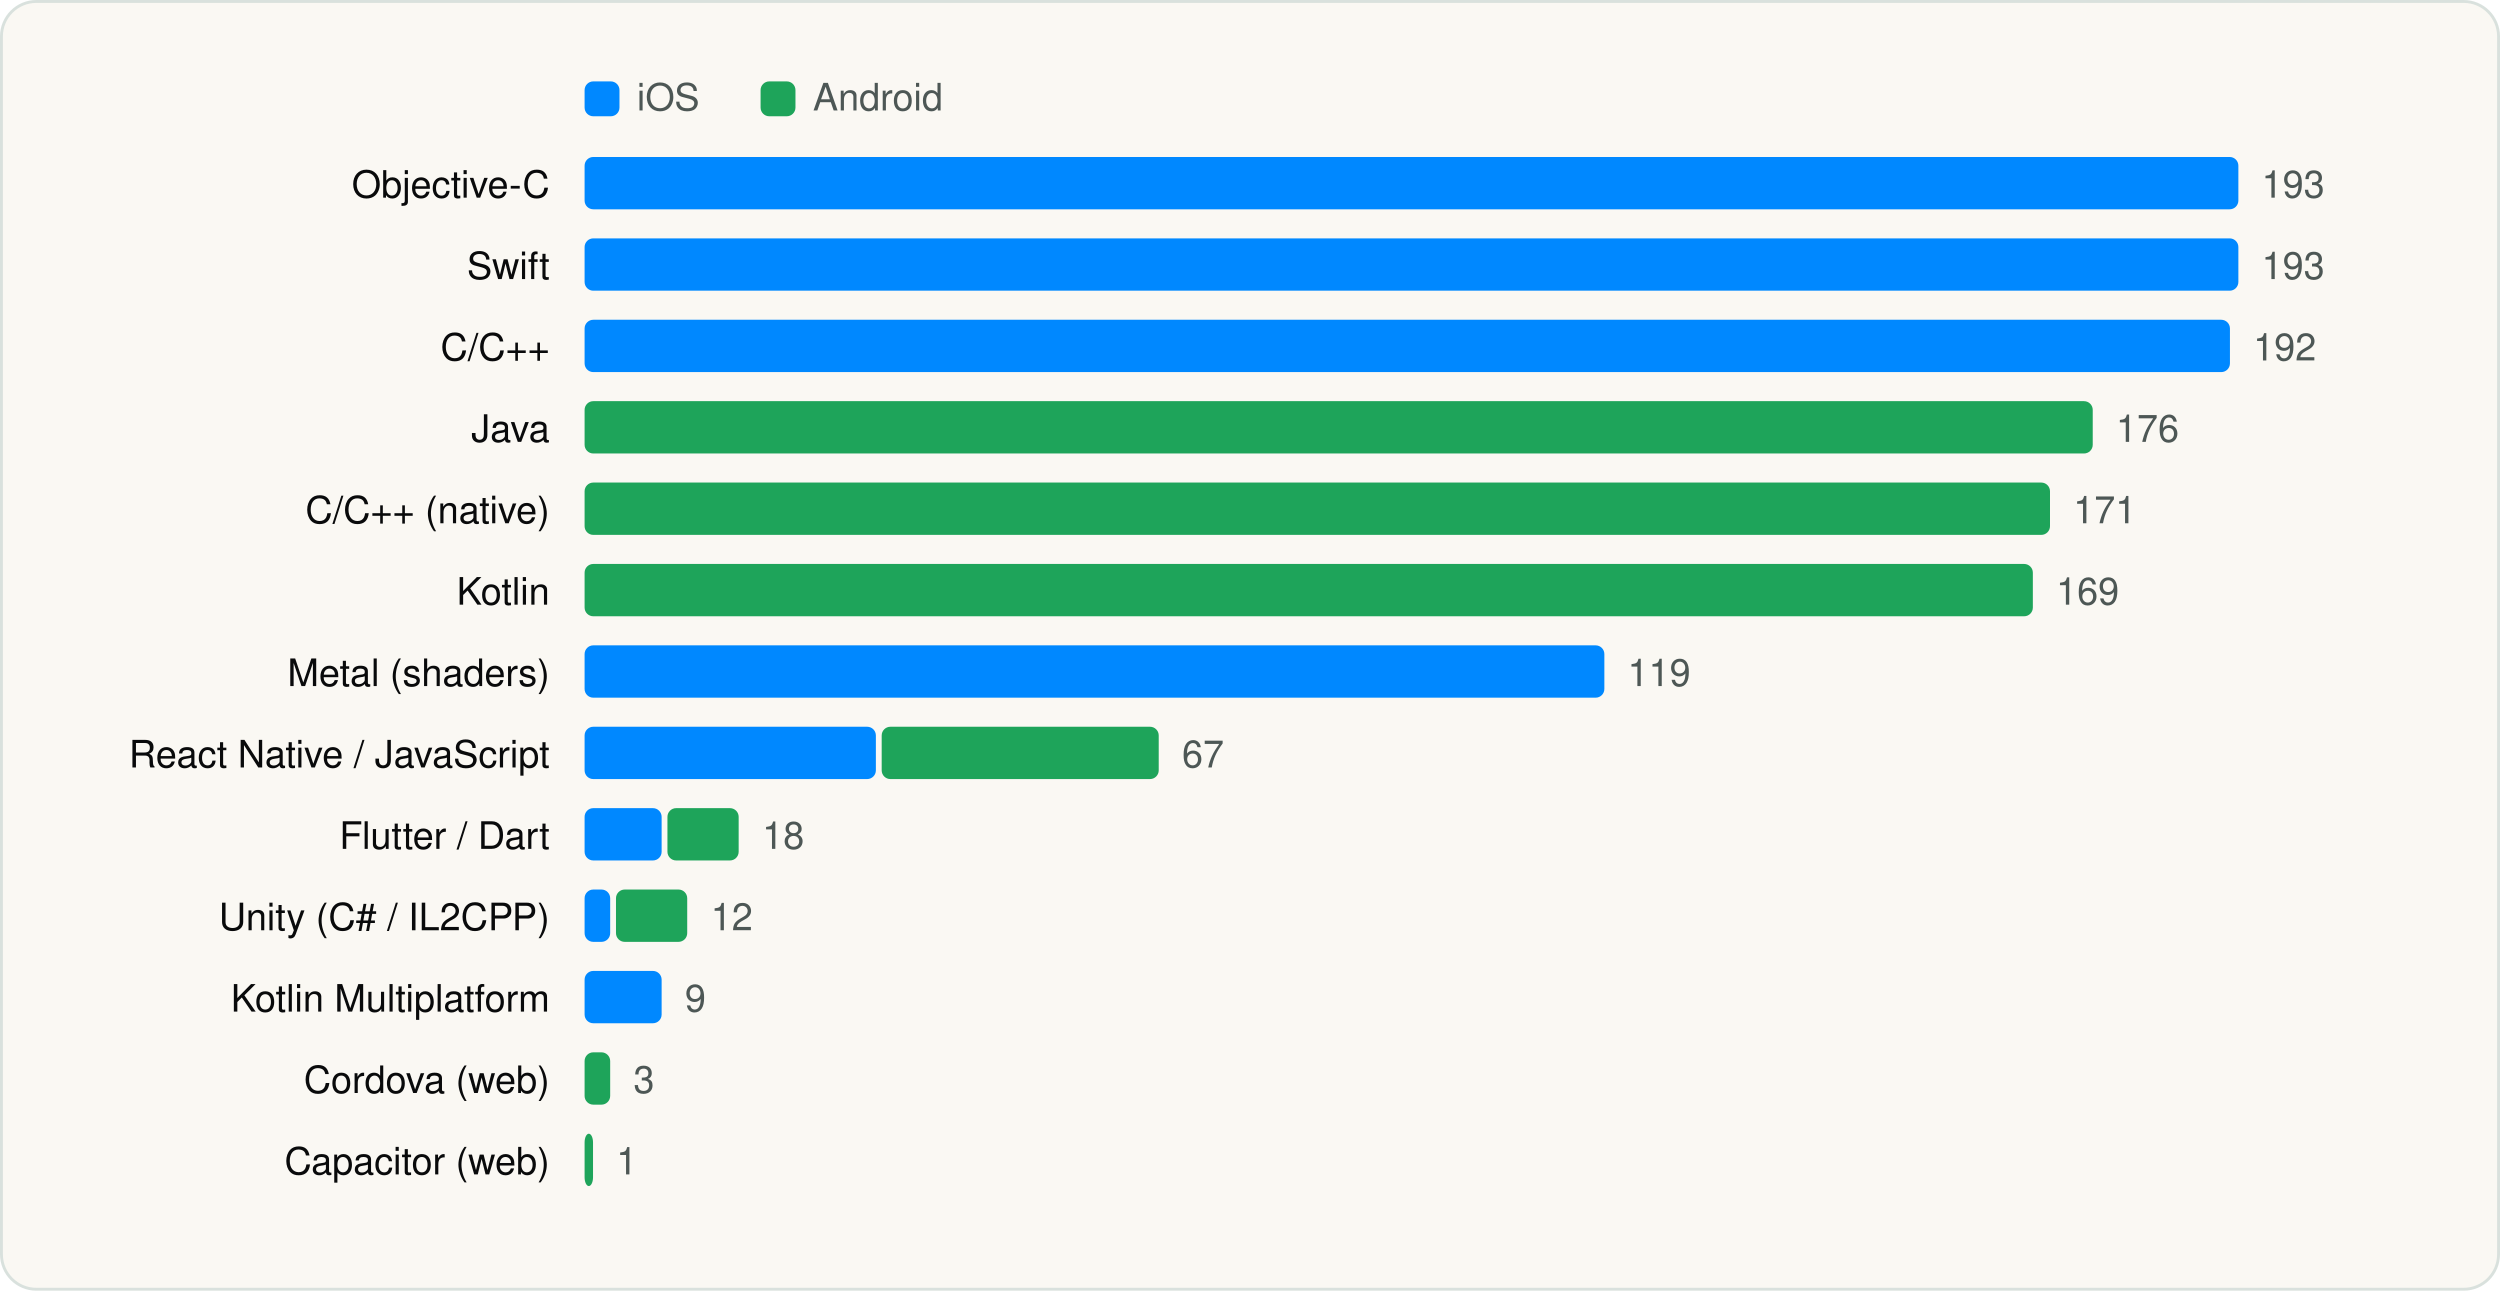
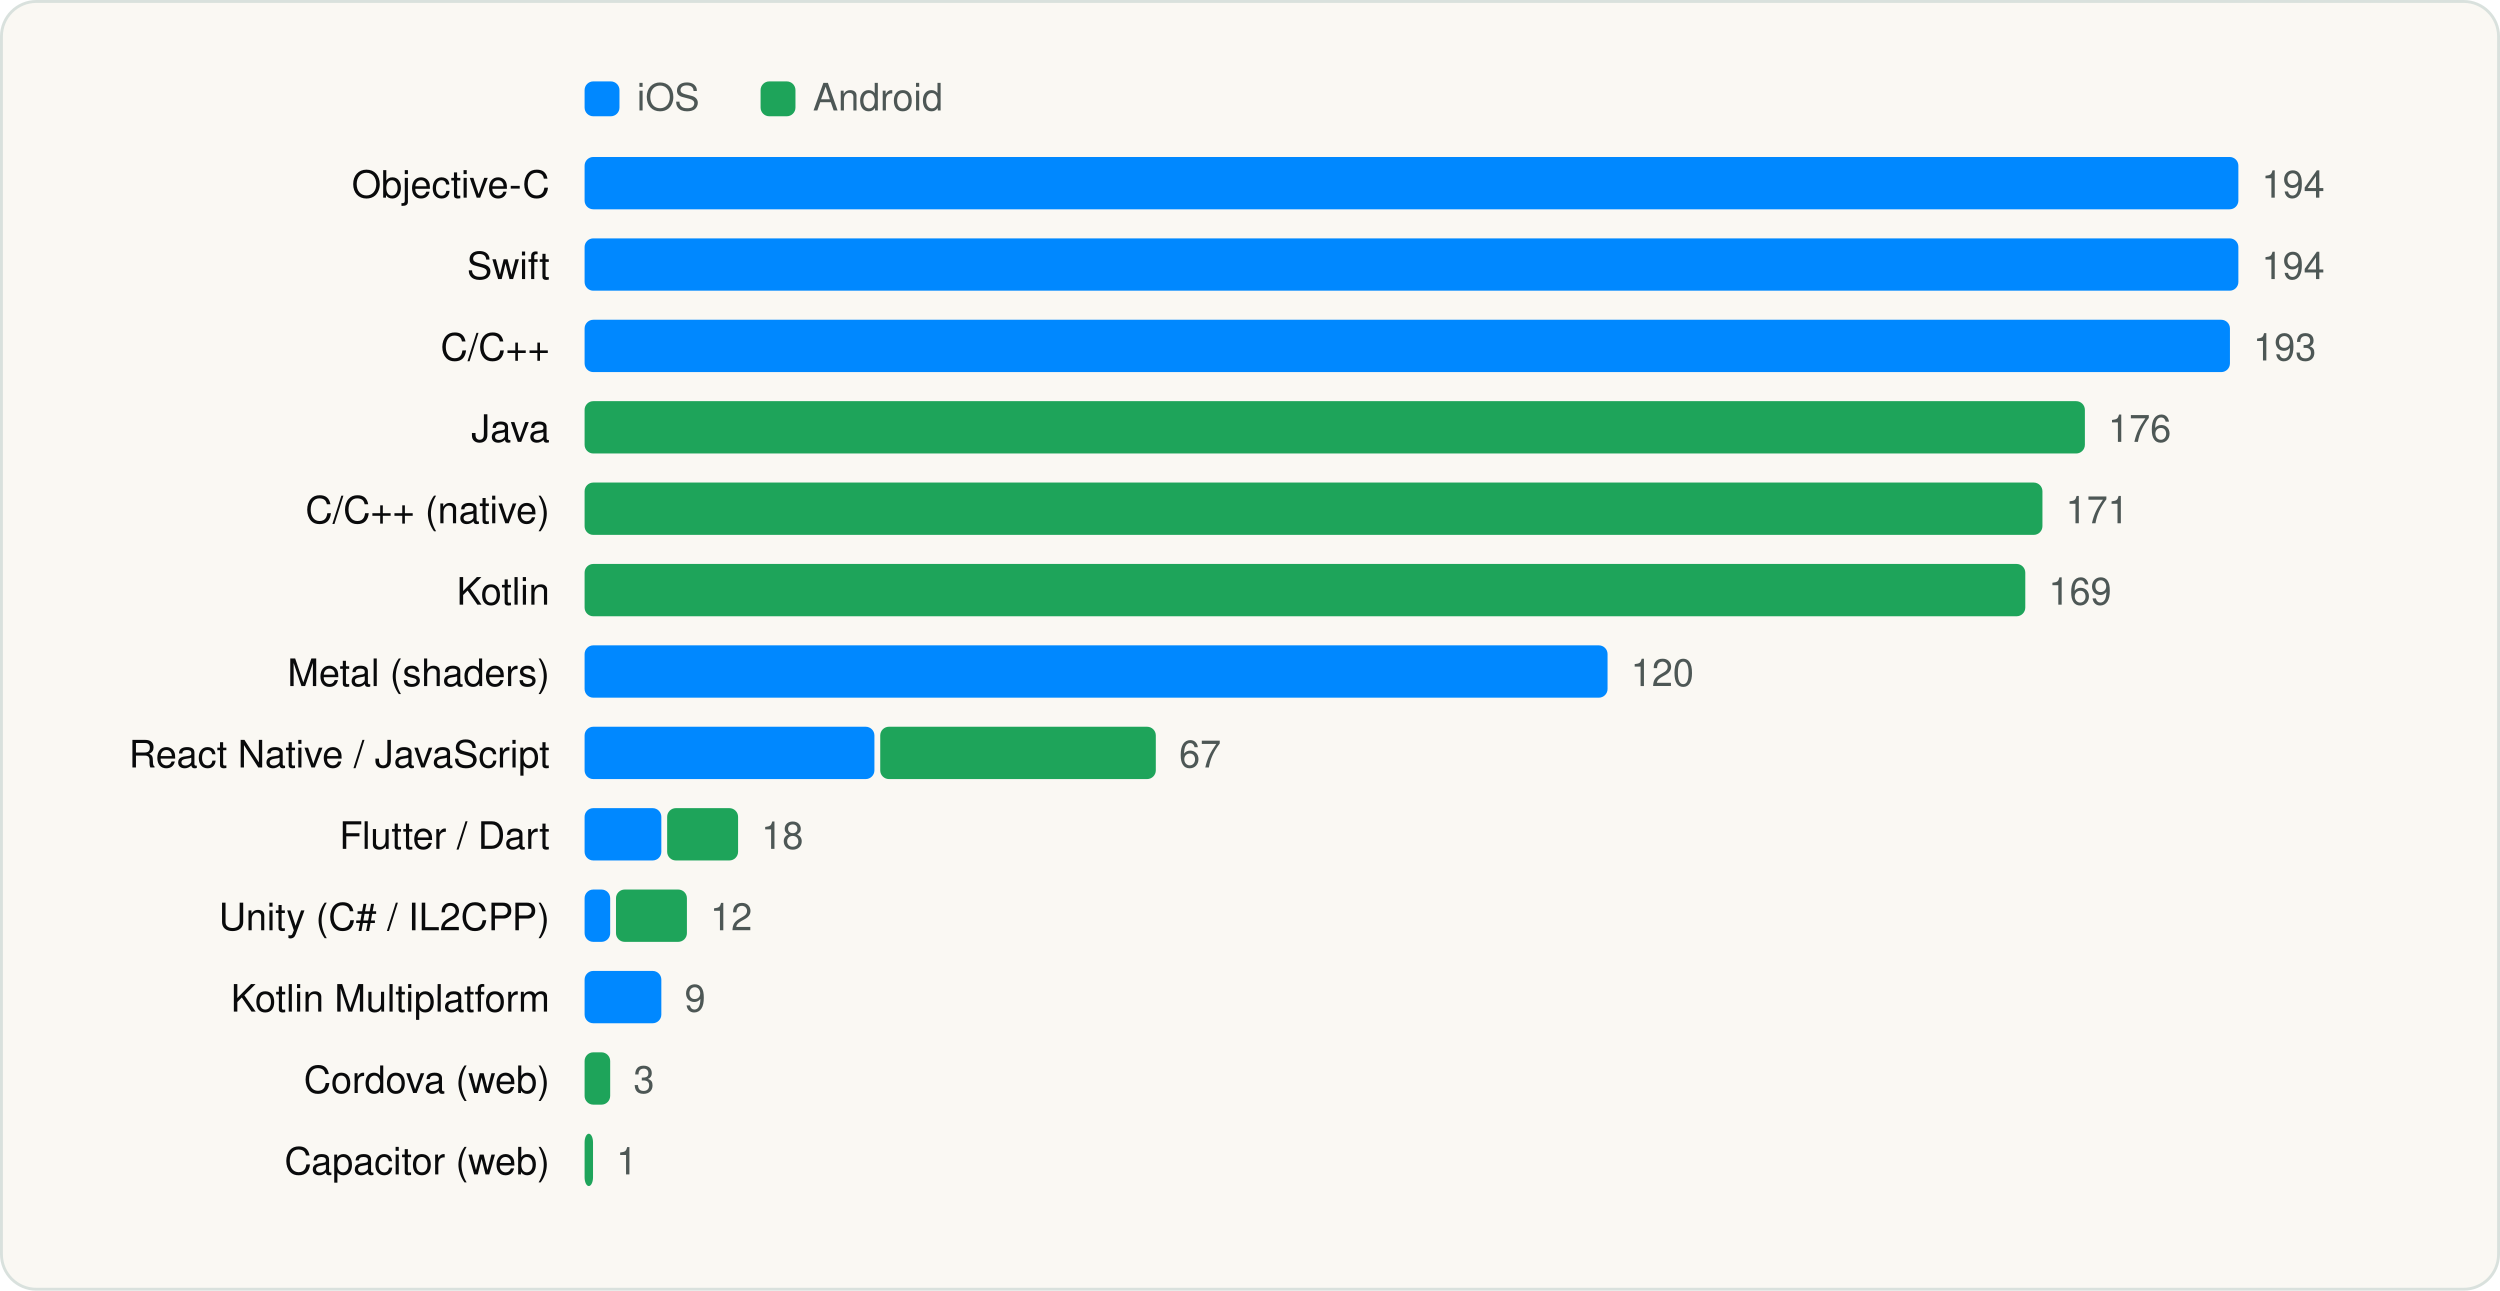
<svg xmlns="http://www.w3.org/2000/svg" viewBox="0 0 860 444" width="860" height="444" role="img" aria-label="Languages and runtimes" font-family="Geist, -apple-system, BlinkMacSystemFont, 'Segoe UI', Helvetica, Arial, sans-serif">
  <rect x="0.5" y="0.5" width="859" height="443" rx="12" fill="#FAF8F3" stroke="#D9E1DD" />
  <g transform="translate(20 20)">
    <rect x="181.1" y="8" width="12" height="12" rx="3" fill="#0088FF" />
    <text x="199.1" y="18" font-size="13" fill="#4D5755">iOS</text>
    <rect x="241.64" y="8" width="12" height="12" rx="3" fill="#1EA45A" />
    <text x="259.64" y="18" font-size="13" fill="#4D5755">Android</text>
    <text x="169.1" y="48" font-size="13" text-anchor="end" fill="#090A0B">Objective-C</text>
    <rect x="181.1" y="34" width="568.9" height="18" rx="3" fill="#0088FF" />
-     <text x="758.0" y="48" font-size="13" fill="#4D5755">193</text>
+     <text x="758.0" y="48" font-size="13" fill="#4D5755">194</text>
    <text x="169.1" y="76" font-size="13" text-anchor="end" fill="#090A0B">Swift</text>
    <rect x="181.1" y="62" width="568.9" height="18" rx="3" fill="#0088FF" />
-     <text x="758.0" y="76" font-size="13" fill="#4D5755">193</text>
+     <text x="758.0" y="76" font-size="13" fill="#4D5755">194</text>
    <text x="169.1" y="104" font-size="13" text-anchor="end" fill="#090A0B">C/C++</text>
    <rect x="181.1" y="90" width="566.0" height="18" rx="3" fill="#0088FF" />
-     <text x="755.1" y="104" font-size="13" fill="#4D5755">192</text>
+     <text x="755.1" y="104" font-size="13" fill="#4D5755">193</text>
    <text x="169.1" y="132" font-size="13" text-anchor="end" fill="#090A0B">Java</text>
-     <rect x="181.1" y="118" width="518.8" height="18" rx="3" fill="#1EA45A" />
-     <text x="707.9" y="132" font-size="13" fill="#4D5755">176</text>
+     <rect x="181.1" y="118" width="516.1" height="18" rx="3" fill="#1EA45A" />
+     <text x="705.2" y="132" font-size="13" fill="#4D5755">176</text>
    <text x="169.1" y="160" font-size="13" text-anchor="end" fill="#090A0B">C/C++ (native)</text>
-     <rect x="181.1" y="146" width="504.1" height="18" rx="3" fill="#1EA45A" />
-     <text x="693.2" y="160" font-size="13" fill="#4D5755">171</text>
+     <rect x="181.1" y="146" width="501.5" height="18" rx="3" fill="#1EA45A" />
+     <text x="690.6" y="160" font-size="13" fill="#4D5755">171</text>
    <text x="169.1" y="188" font-size="13" text-anchor="end" fill="#090A0B">Kotlin</text>
-     <rect x="181.1" y="174" width="498.2" height="18" rx="3" fill="#1EA45A" />
-     <text x="687.3" y="188" font-size="13" fill="#4D5755">169</text>
+     <rect x="181.1" y="174" width="495.6" height="18" rx="3" fill="#1EA45A" />
+     <text x="684.7" y="188" font-size="13" fill="#4D5755">169</text>
    <text x="169.1" y="216" font-size="13" text-anchor="end" fill="#090A0B">Metal (shaders)</text>
-     <rect x="181.1" y="202" width="350.8" height="18" rx="3" fill="#0088FF" />
-     <text x="539.9" y="216" font-size="13" fill="#4D5755">119</text>
+     <rect x="181.1" y="202" width="351.9" height="18" rx="3" fill="#0088FF" />
+     <text x="541.0" y="216" font-size="13" fill="#4D5755">120</text>
    <text x="169.1" y="244" font-size="13" text-anchor="end" fill="#090A0B">React Native / JavaScript</text>
-     <rect x="181.1" y="230" width="100.2" height="18" rx="3" fill="#0088FF" />
-     <rect x="283.3" y="230" width="95.3" height="18" rx="3" fill="#1EA45A" />
-     <text x="386.6" y="244" font-size="13" fill="#4D5755">67</text>
+     <rect x="181.1" y="230" width="99.7" height="18" rx="3" fill="#0088FF" />
+     <rect x="282.8" y="230" width="94.8" height="18" rx="3" fill="#1EA45A" />
+     <text x="385.6" y="244" font-size="13" fill="#4D5755">67</text>
    <text x="169.1" y="272" font-size="13" text-anchor="end" fill="#090A0B">Flutter / Dart</text>
-     <rect x="181.1" y="258" width="26.5" height="18" rx="3" fill="#0088FF" />
-     <rect x="209.6" y="258" width="24.5" height="18" rx="3" fill="#1EA45A" />
-     <text x="242.2" y="272" font-size="13" fill="#4D5755">18</text>
+     <rect x="181.1" y="258" width="26.4" height="18" rx="3" fill="#0088FF" />
+     <rect x="209.5" y="258" width="24.4" height="18" rx="3" fill="#1EA45A" />
+     <text x="241.9" y="272" font-size="13" fill="#4D5755">18</text>
    <text x="169.1" y="300" font-size="13" text-anchor="end" fill="#090A0B">Unity (C# / IL2CPP)</text>
    <rect x="181.1" y="286" width="8.8" height="18" rx="3" fill="#0088FF" />
-     <rect x="191.9" y="286" width="24.5" height="18" rx="3" fill="#1EA45A" />
-     <text x="224.5" y="300" font-size="13" fill="#4D5755">12</text>
+     <rect x="191.9" y="286" width="24.4" height="18" rx="3" fill="#1EA45A" />
+     <text x="224.3" y="300" font-size="13" fill="#4D5755">12</text>
    <text x="169.1" y="328" font-size="13" text-anchor="end" fill="#090A0B">Kotlin Multiplatform</text>
-     <rect x="181.1" y="314" width="26.5" height="18" rx="3" fill="#0088FF" />
-     <text x="215.6" y="328" font-size="13" fill="#4D5755">9</text>
+     <rect x="181.1" y="314" width="26.4" height="18" rx="3" fill="#0088FF" />
+     <text x="215.5" y="328" font-size="13" fill="#4D5755">9</text>
    <text x="169.1" y="356" font-size="13" text-anchor="end" fill="#090A0B">Cordova (web)</text>
    <rect x="181.1" y="342" width="8.8" height="18" rx="3" fill="#1EA45A" />
    <text x="197.9" y="356" font-size="13" fill="#4D5755">3</text>
    <text x="169.1" y="384" font-size="13" text-anchor="end" fill="#090A0B">Capacitor (web)</text>
    <rect x="181.1" y="370" width="2.9" height="18" rx="3" fill="#1EA45A" />
    <text x="192.0" y="384" font-size="13" fill="#4D5755">1</text>
  </g>
</svg>
